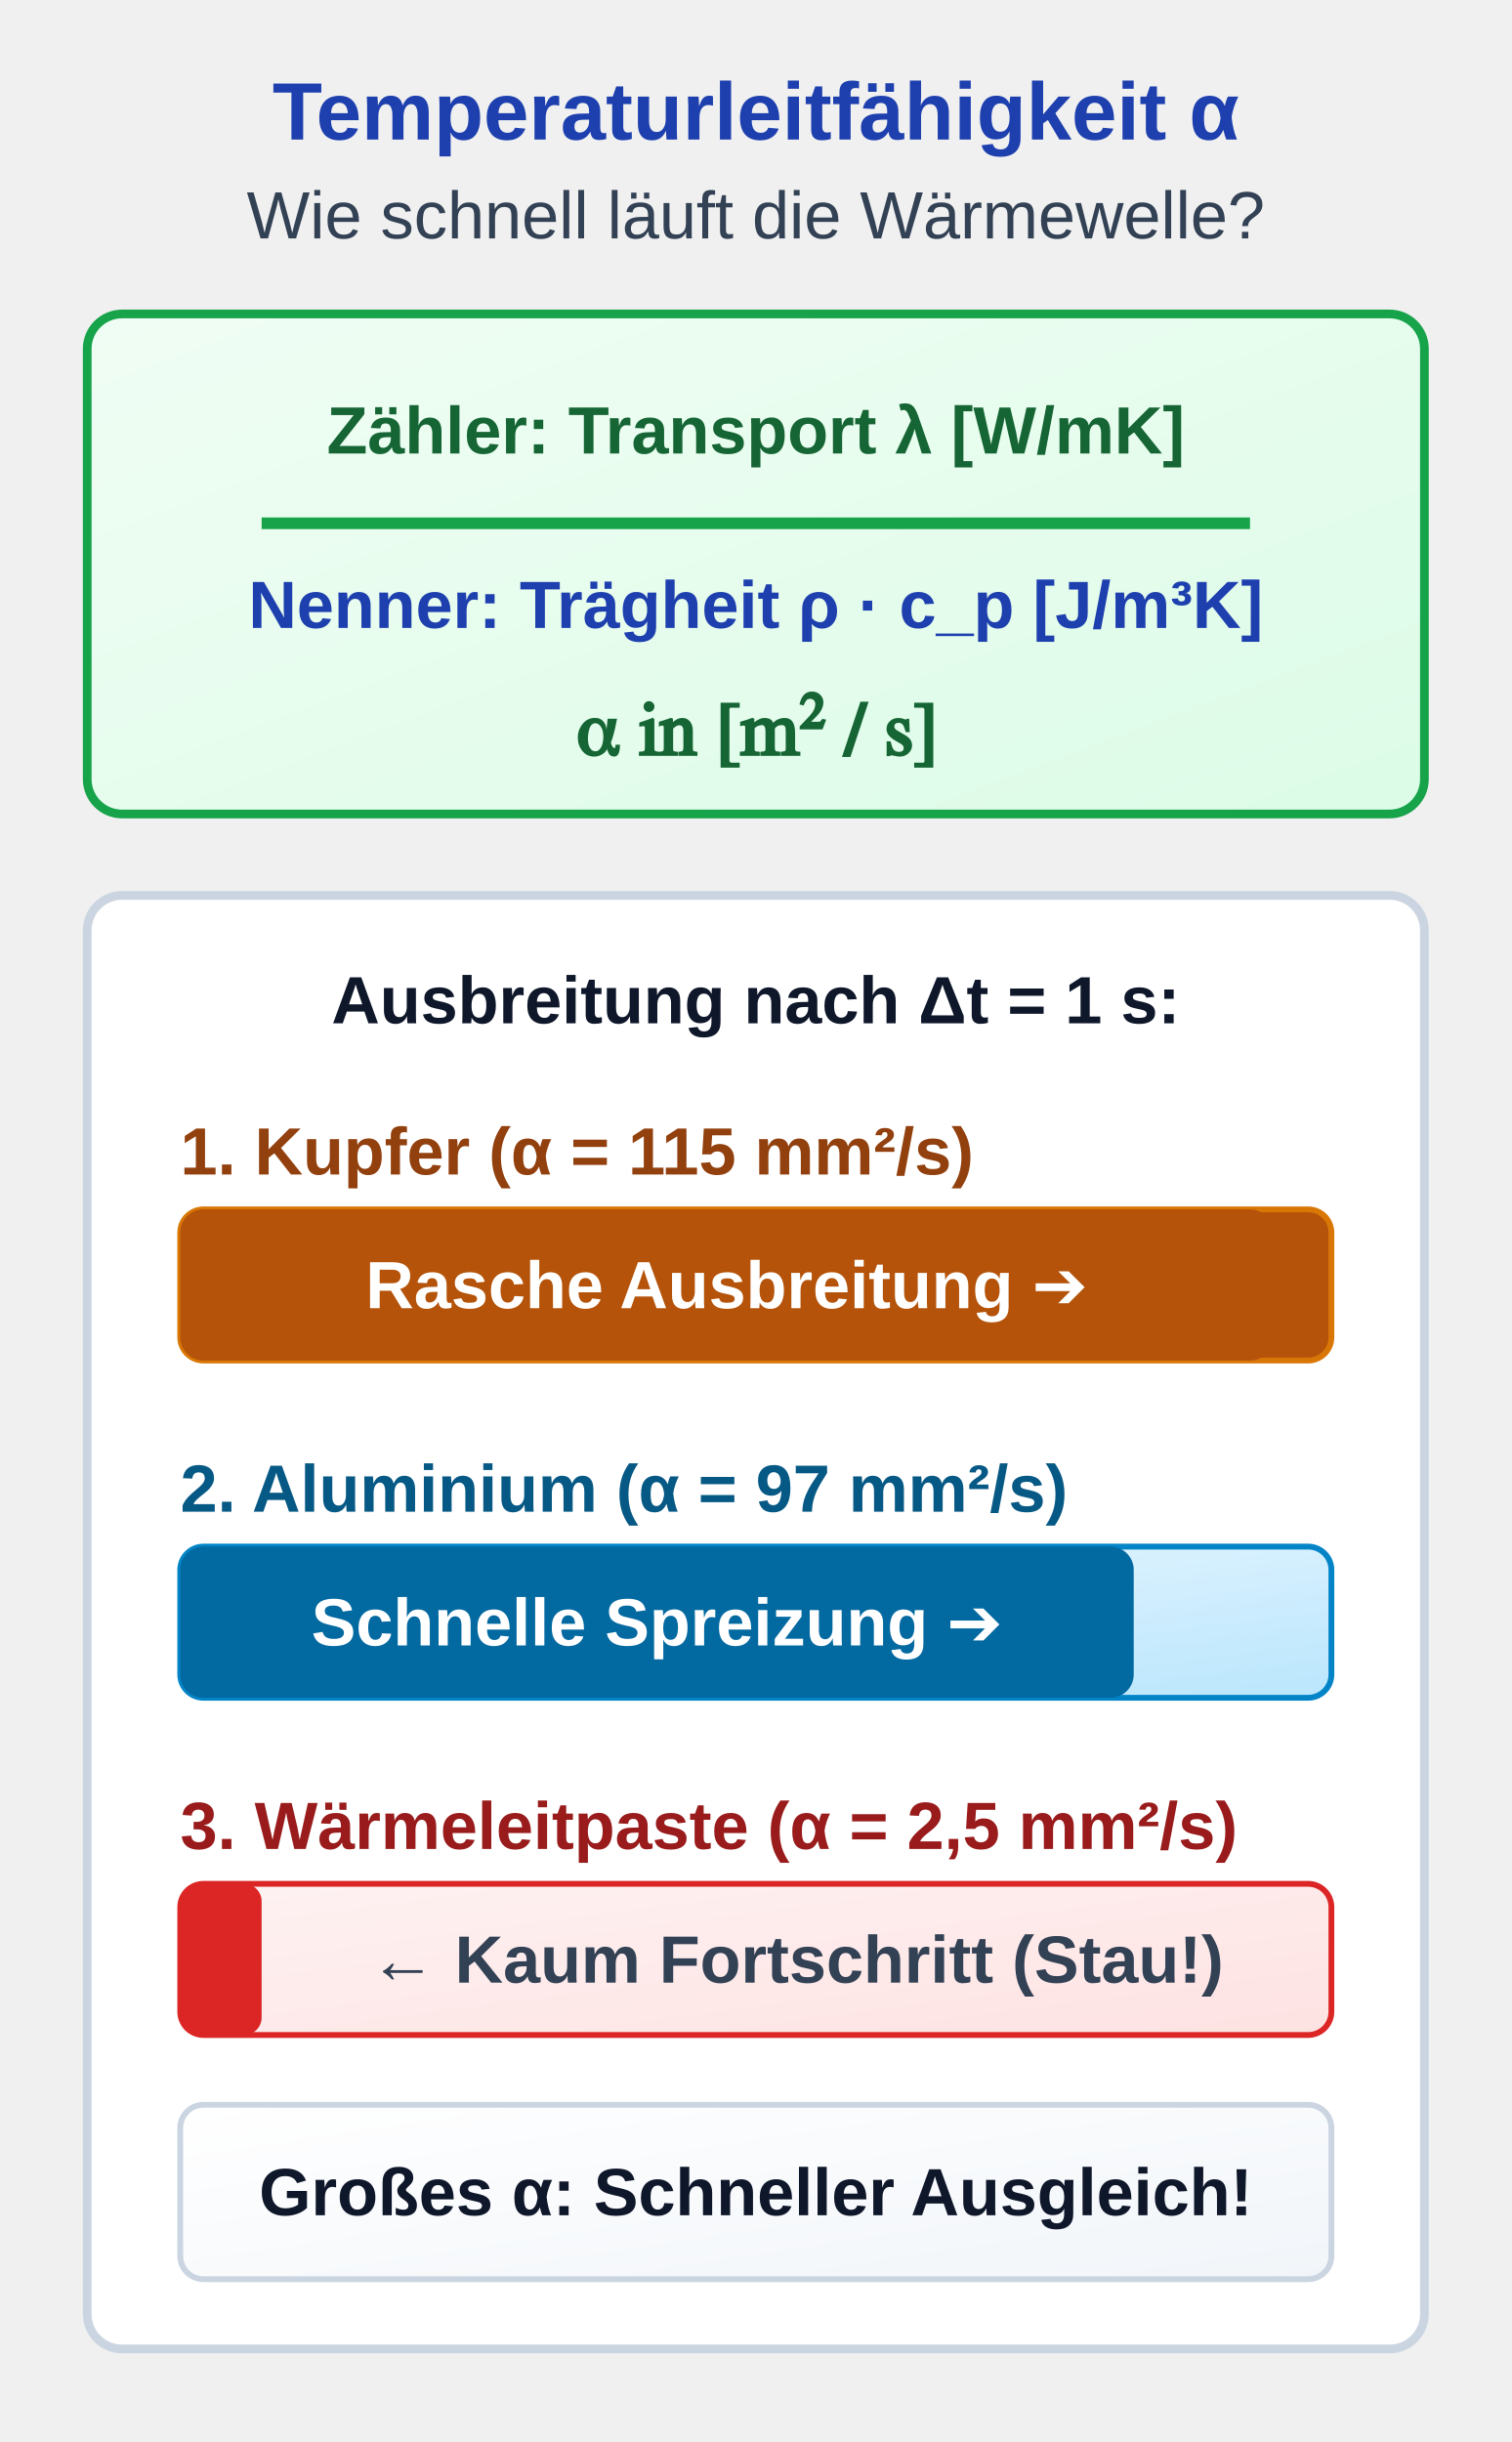
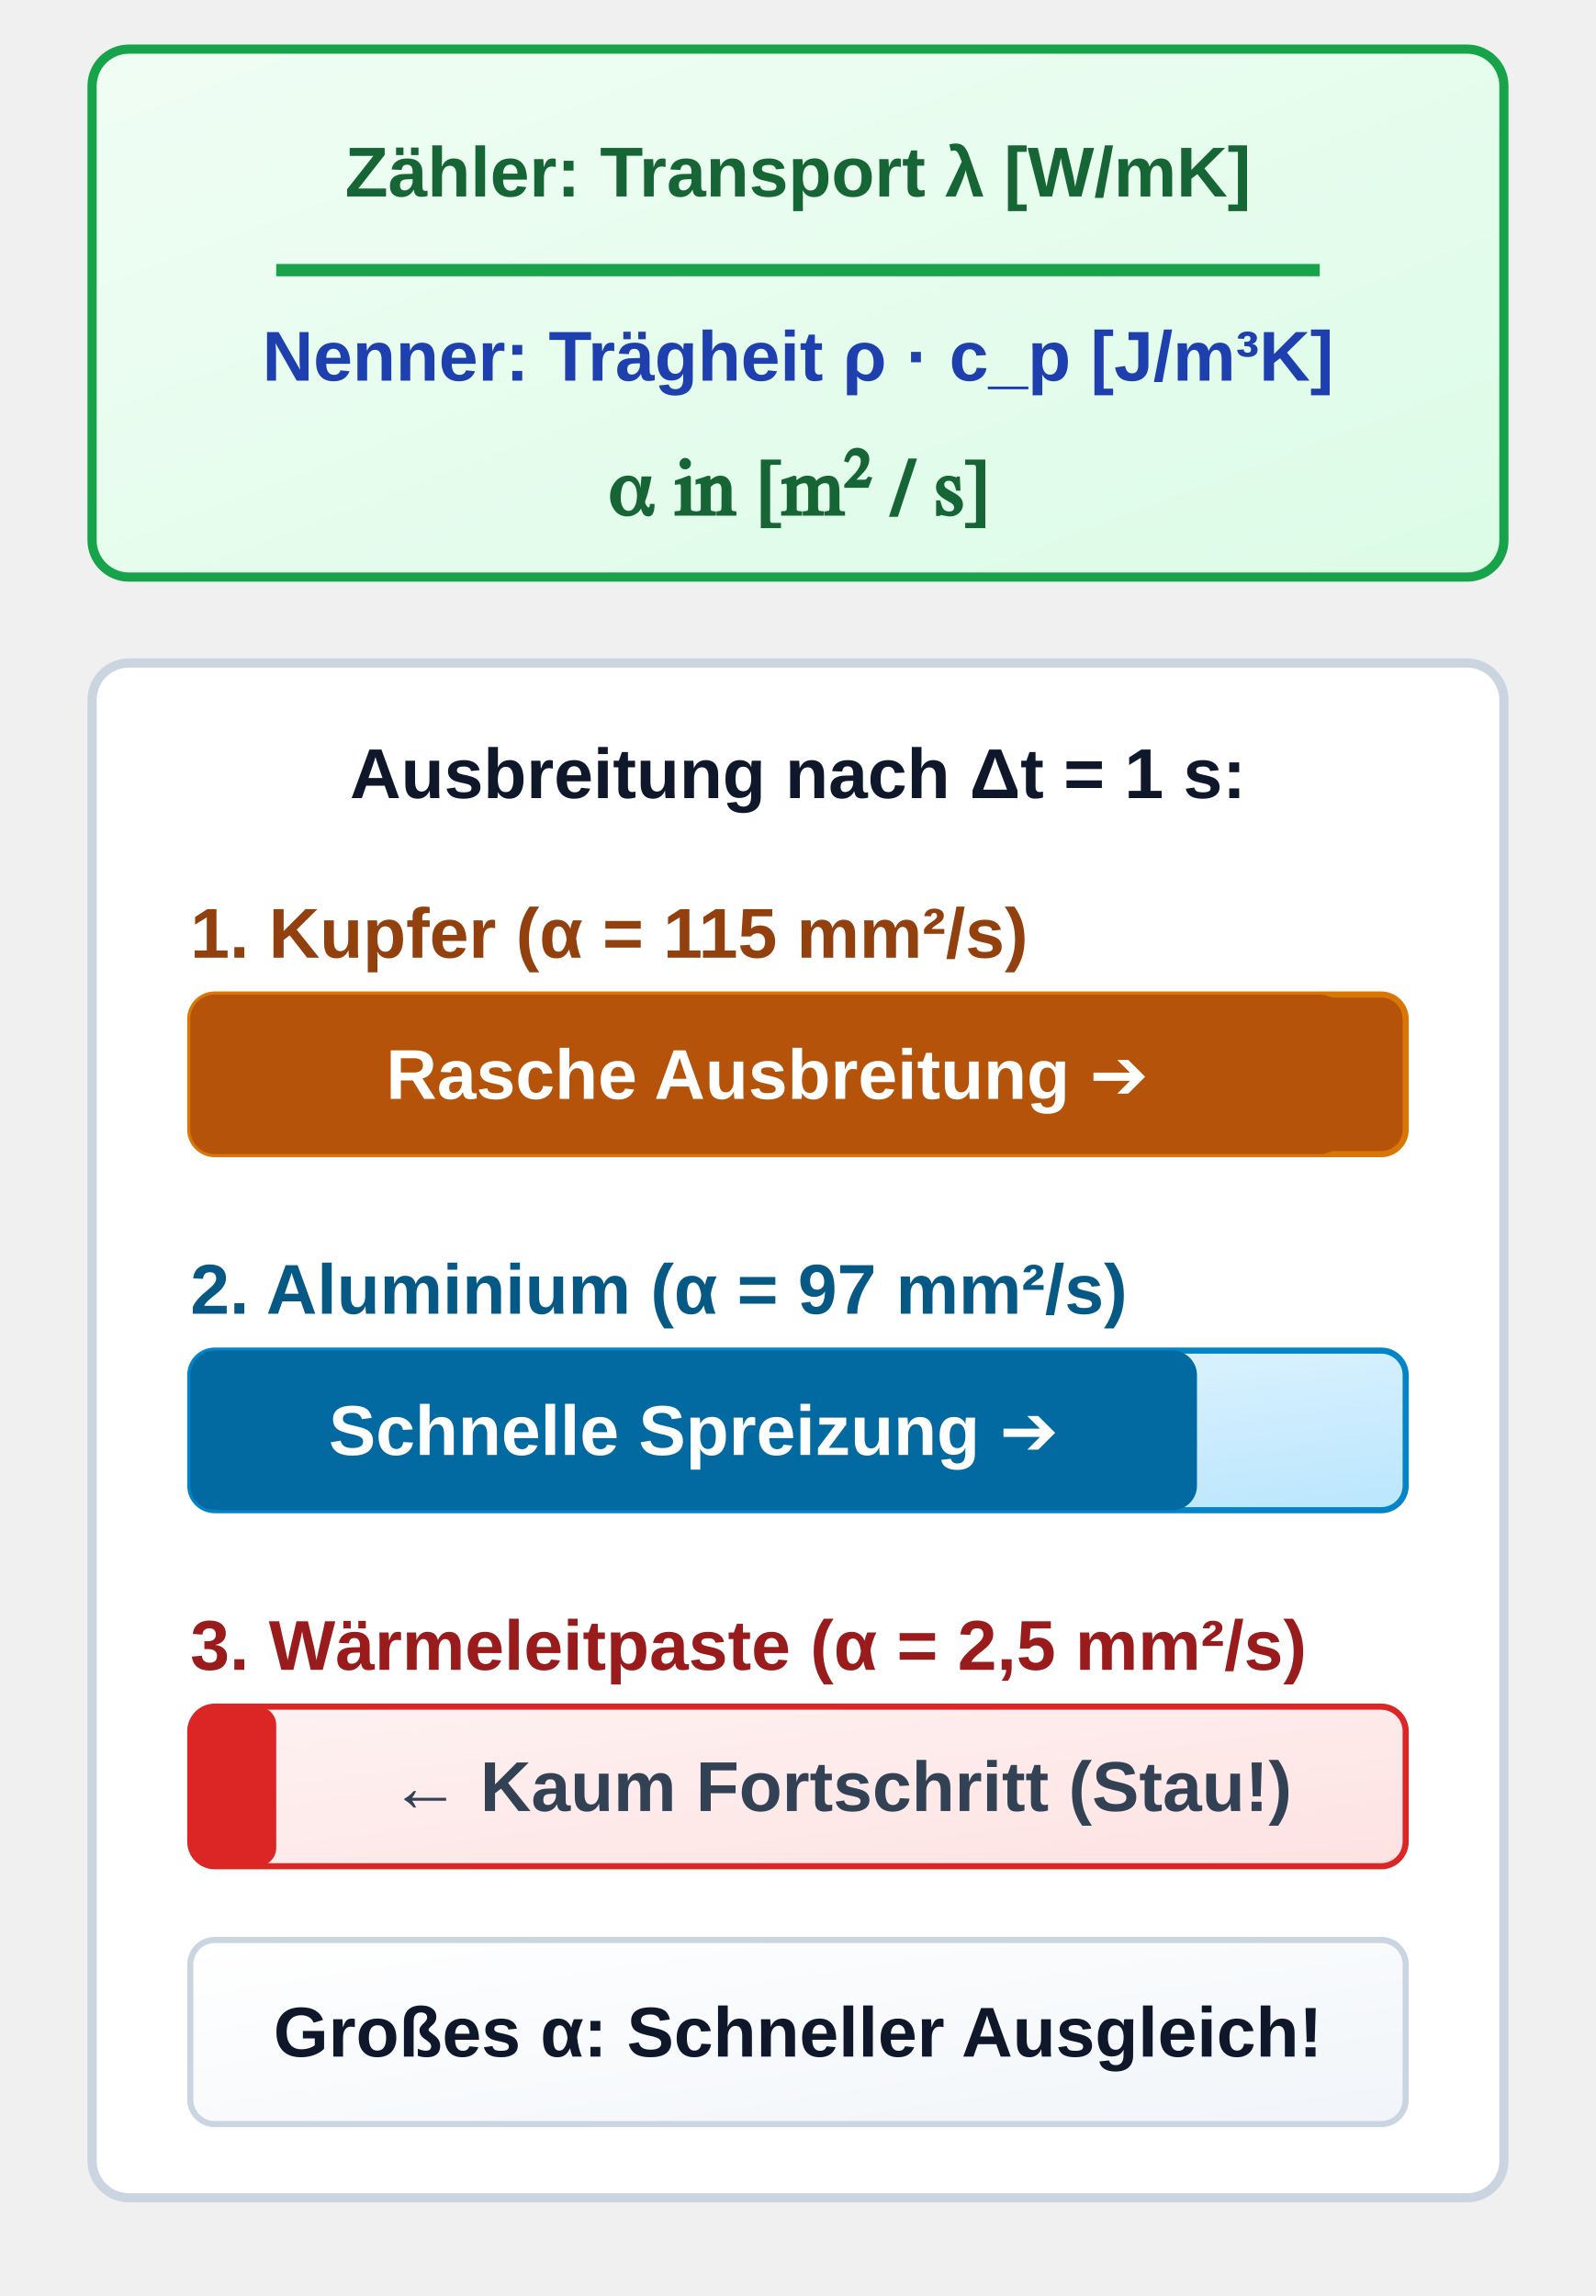
- <svg xmlns="http://www.w3.org/2000/svg" viewBox="0 0 260 420" width="260" height="420">
+ <svg xmlns="http://www.w3.org/2000/svg" viewBox="0 46 260 374" width="260" height="374">
  <defs>
    <linearGradient id="grad-sem-primary" x1="0%" y1="0%" x2="100%" y2="100%">
      <stop offset="0%" stop-color="#eff6ff" />
      <stop offset="100%" stop-color="#dbeafe" />
    </linearGradient>
    <linearGradient id="grad-sem-info" x1="0%" y1="0%" x2="100%" y2="100%">
      <stop offset="0%" stop-color="#f0f9ff" />
      <stop offset="100%" stop-color="#bae6fd" />
    </linearGradient>
    <linearGradient id="grad-sem-success" x1="0%" y1="0%" x2="100%" y2="100%">
      <stop offset="0%" stop-color="#f0fdf4" />
      <stop offset="100%" stop-color="#dcfce7" />
    </linearGradient>
    <linearGradient id="grad-sem-warning" x1="0%" y1="0%" x2="100%" y2="100%">
      <stop offset="0%" stop-color="#fffbeb" />
      <stop offset="100%" stop-color="#fef3c7" />
    </linearGradient>
    <linearGradient id="grad-sem-danger" x1="0%" y1="0%" x2="100%" y2="100%">
      <stop offset="0%" stop-color="#fef2f2" />
      <stop offset="100%" stop-color="#fee2e2" />
    </linearGradient>
    <linearGradient id="grad-sem-card" x1="0%" y1="0%" x2="100%" y2="100%">
      <stop offset="0%" stop-color="#ffffff" />
      <stop offset="100%" stop-color="#f1f5f9" />
    </linearGradient>
    <linearGradient id="grad-sem-muted" x1="0%" y1="0%" x2="100%" y2="100%">
      <stop offset="0%" stop-color="#f8fafc" />
      <stop offset="100%" stop-color="#e2e8f0" />
    </linearGradient>
    <linearGradient id="grad-sem-neutral" x1="0%" y1="0%" x2="100%" y2="100%">
      <stop offset="0%" stop-color="#ffffff" />
      <stop offset="100%" stop-color="#f8fafc" />
    </linearGradient>
    <style>
      
/* @svg-palette:start */
      .sem-primary { fill: url(#grad-sem-primary); stroke: #2563eb; }
      .sem-primary-bg { fill: url(#grad-sem-primary); stroke: none; }
      .sem-primary-stroke { stroke: #2563eb; }
      .sem-primary-fill { fill: #2563eb; }
      .sem-primary-text { fill: #1e40af; }
      .sem-info { fill: url(#grad-sem-info); stroke: #0284c7; }
      .sem-info-bg { fill: url(#grad-sem-info); stroke: none; }
      .sem-info-stroke { stroke: #0284c7; }
      .sem-info-fill { fill: #0369a1; }
      .sem-info-text { fill: #075985; }
      .sem-success { fill: url(#grad-sem-success); stroke: #16a34a; }
      .sem-success-bg { fill: url(#grad-sem-success); stroke: none; }
      .sem-success-stroke { stroke: #16a34a; }
      .sem-success-fill { fill: #15803d; }
      .sem-success-text { fill: #166534; }
      .sem-warning { fill: url(#grad-sem-warning); stroke: #d97706; }
      .sem-warning-bg { fill: url(#grad-sem-warning); stroke: none; }
      .sem-warning-stroke { stroke: #d97706; }
      .sem-warning-fill { fill: #b45309; }
      .sem-warning-text { fill: #92400e; }
      .sem-danger { fill: url(#grad-sem-danger); stroke: #dc2626; }
      .sem-danger-bg { fill: url(#grad-sem-danger); stroke: none; }
      .sem-danger-stroke { stroke: #dc2626; }
      .sem-danger-fill { fill: #dc2626; }
      .sem-danger-text { fill: #991b1b; }
      .sem-card { fill: url(#grad-sem-card); stroke: #cbd5e1; }
      .sem-card-bg { fill: url(#grad-sem-card); stroke: none; }
      .sem-card-stroke { stroke: #cbd5e1; }
      .sem-card-fill { fill: #cbd5e1; }
      .sem-card-text { fill: #1e293b; }
      .sem-muted { fill: url(#grad-sem-muted); stroke: #94a3b8; }
      .sem-muted-bg { fill: url(#grad-sem-muted); stroke: none; }
      .sem-muted-stroke { stroke: #94a3b8; }
      .sem-muted-fill { fill: #475569; }
      .sem-muted-text { fill: #334155; }
      .sem-neutral { fill: url(#grad-sem-neutral); stroke: #334155; }
      .sem-neutral-bg { fill: url(#grad-sem-neutral); stroke: none; }
      .sem-neutral-stroke { stroke: #334155; }
      .sem-neutral-fill { fill: #334155; }
      .sem-neutral-text { fill: #0f172a; }
      /* @svg-palette:end */
.hdr { font-family: 'Segoe UI', Arial, sans-serif; font-size: 14px; font-weight: bold;  text-anchor: middle; }
      .sub { font-family: 'Segoe UI', Arial, sans-serif; font-size: 11.5px;  text-anchor: middle; }
      .lbl { font-family: 'Segoe UI', Arial, sans-serif; font-size: 11.5px; font-weight: bold; text-anchor: middle; }
      .math { font-family: 'Cambria Math', serif; font-size: 13px; font-weight: bold; text-anchor: middle; }
    </style>
  </defs>
-   <text x="130" y="24" class="hdr sem-primary-text">Temperaturleitfähigkeit α</text>
-   <text x="130" y="41" class="sub sem-muted-text">Wie schnell läuft die Wärmewelle?</text>
  <g transform="translate(15, 54)">
    <rect class="sem-success" width="230" height="86" rx="6" stroke-width="1.5" />
    <text x="115" y="24" class="lbl sem-success-text">Zähler: Transport λ [W/mK]</text>
    <line class="sem-success-stroke" x1="30" y1="36" x2="200" y2="36" stroke-width="2" />
    <text x="115" y="54" class="lbl sem-primary-text">Nenner: Trägheit ρ · c_p [J/m³K]</text>
    <text x="115" y="76" class="math sem-success-text">α  in  [m² / s]</text>
  </g>
  <g transform="translate(15, 154)">
    <rect class="sem-card-stroke" width="230" height="250" rx="6" fill="#ffffff" stroke-width="1.5" />
    <text x="115" y="22" class="lbl sem-neutral-text">Ausbreitung nach Δt = 1 s:</text>
    <text x="16" y="48" class="lbl sem-warning-text" style="text-anchor: start;">1. Kupfer (α = 115 mm²/s)</text>
    <rect class="sem-warning-fill sem-warning-stroke" x="16" y="54" width="198" height="26" rx="4" />
    <rect class="sem-warning-fill" x="16" y="54" width="188" height="26" rx="4" />
    <text x="110" y="71" class="lbl" style="fill: #ffffff; font-size: 11.5px;">Rasche Ausbreitung ➔</text>
    <text x="16" y="106" class="lbl sem-info-text" style="text-anchor: start;">2. Aluminium (α = 97 mm²/s)</text>
    <rect class="sem-info" x="16" y="112" width="198" height="26" rx="4" />
    <rect class="sem-info-fill" x="16" y="112" width="164" height="26" rx="4" />
    <text x="98" y="129" class="lbl" style="fill: #ffffff; font-size: 11.5px;">Schnelle Spreizung ➔</text>
    <text x="16" y="164" class="lbl sem-danger-text" style="text-anchor: start;">3. Wärmeleitpaste (α = 2,5 mm²/s)</text>
    <rect class="sem-danger" x="16" y="170" width="198" height="26" rx="4" />
    <rect class="sem-danger-fill" x="16" y="170" width="14" height="26" rx="3" />
    <text x="122" y="187" class="sub sem-muted-text sem-danger-text" style="font-weight: bold;">← Kaum Fortschritt (Stau!)</text>
    <rect class="sem-card" x="16" y="208" width="198" height="30" rx="4" />
    <text x="115" y="227" class="sub sem-muted-text sem-neutral-text" style="font-weight: bold;">Großes α: Schneller Ausgleich!</text>
  </g>
</svg>
